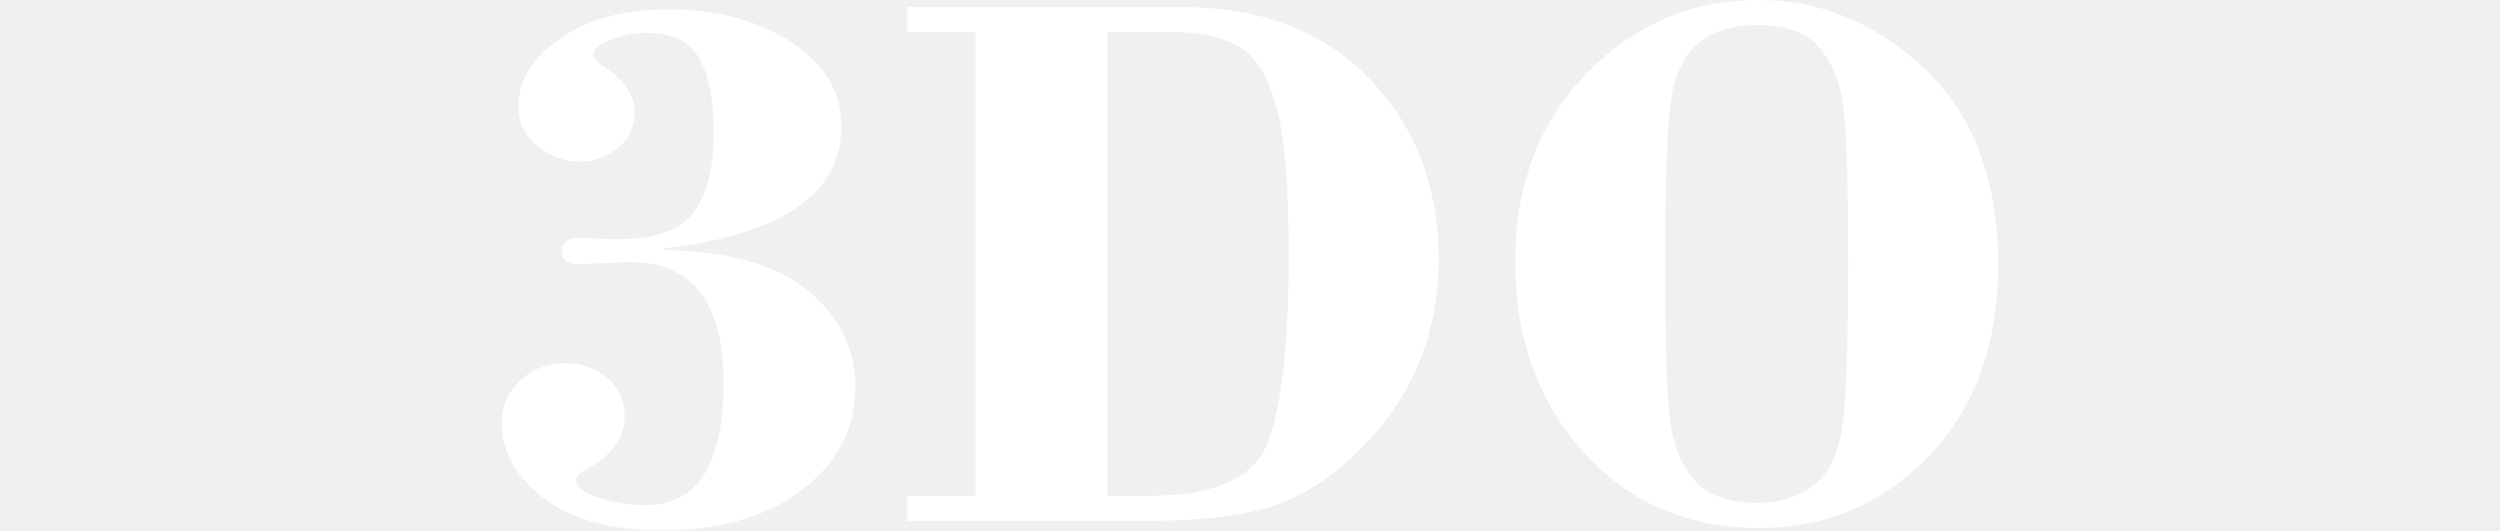
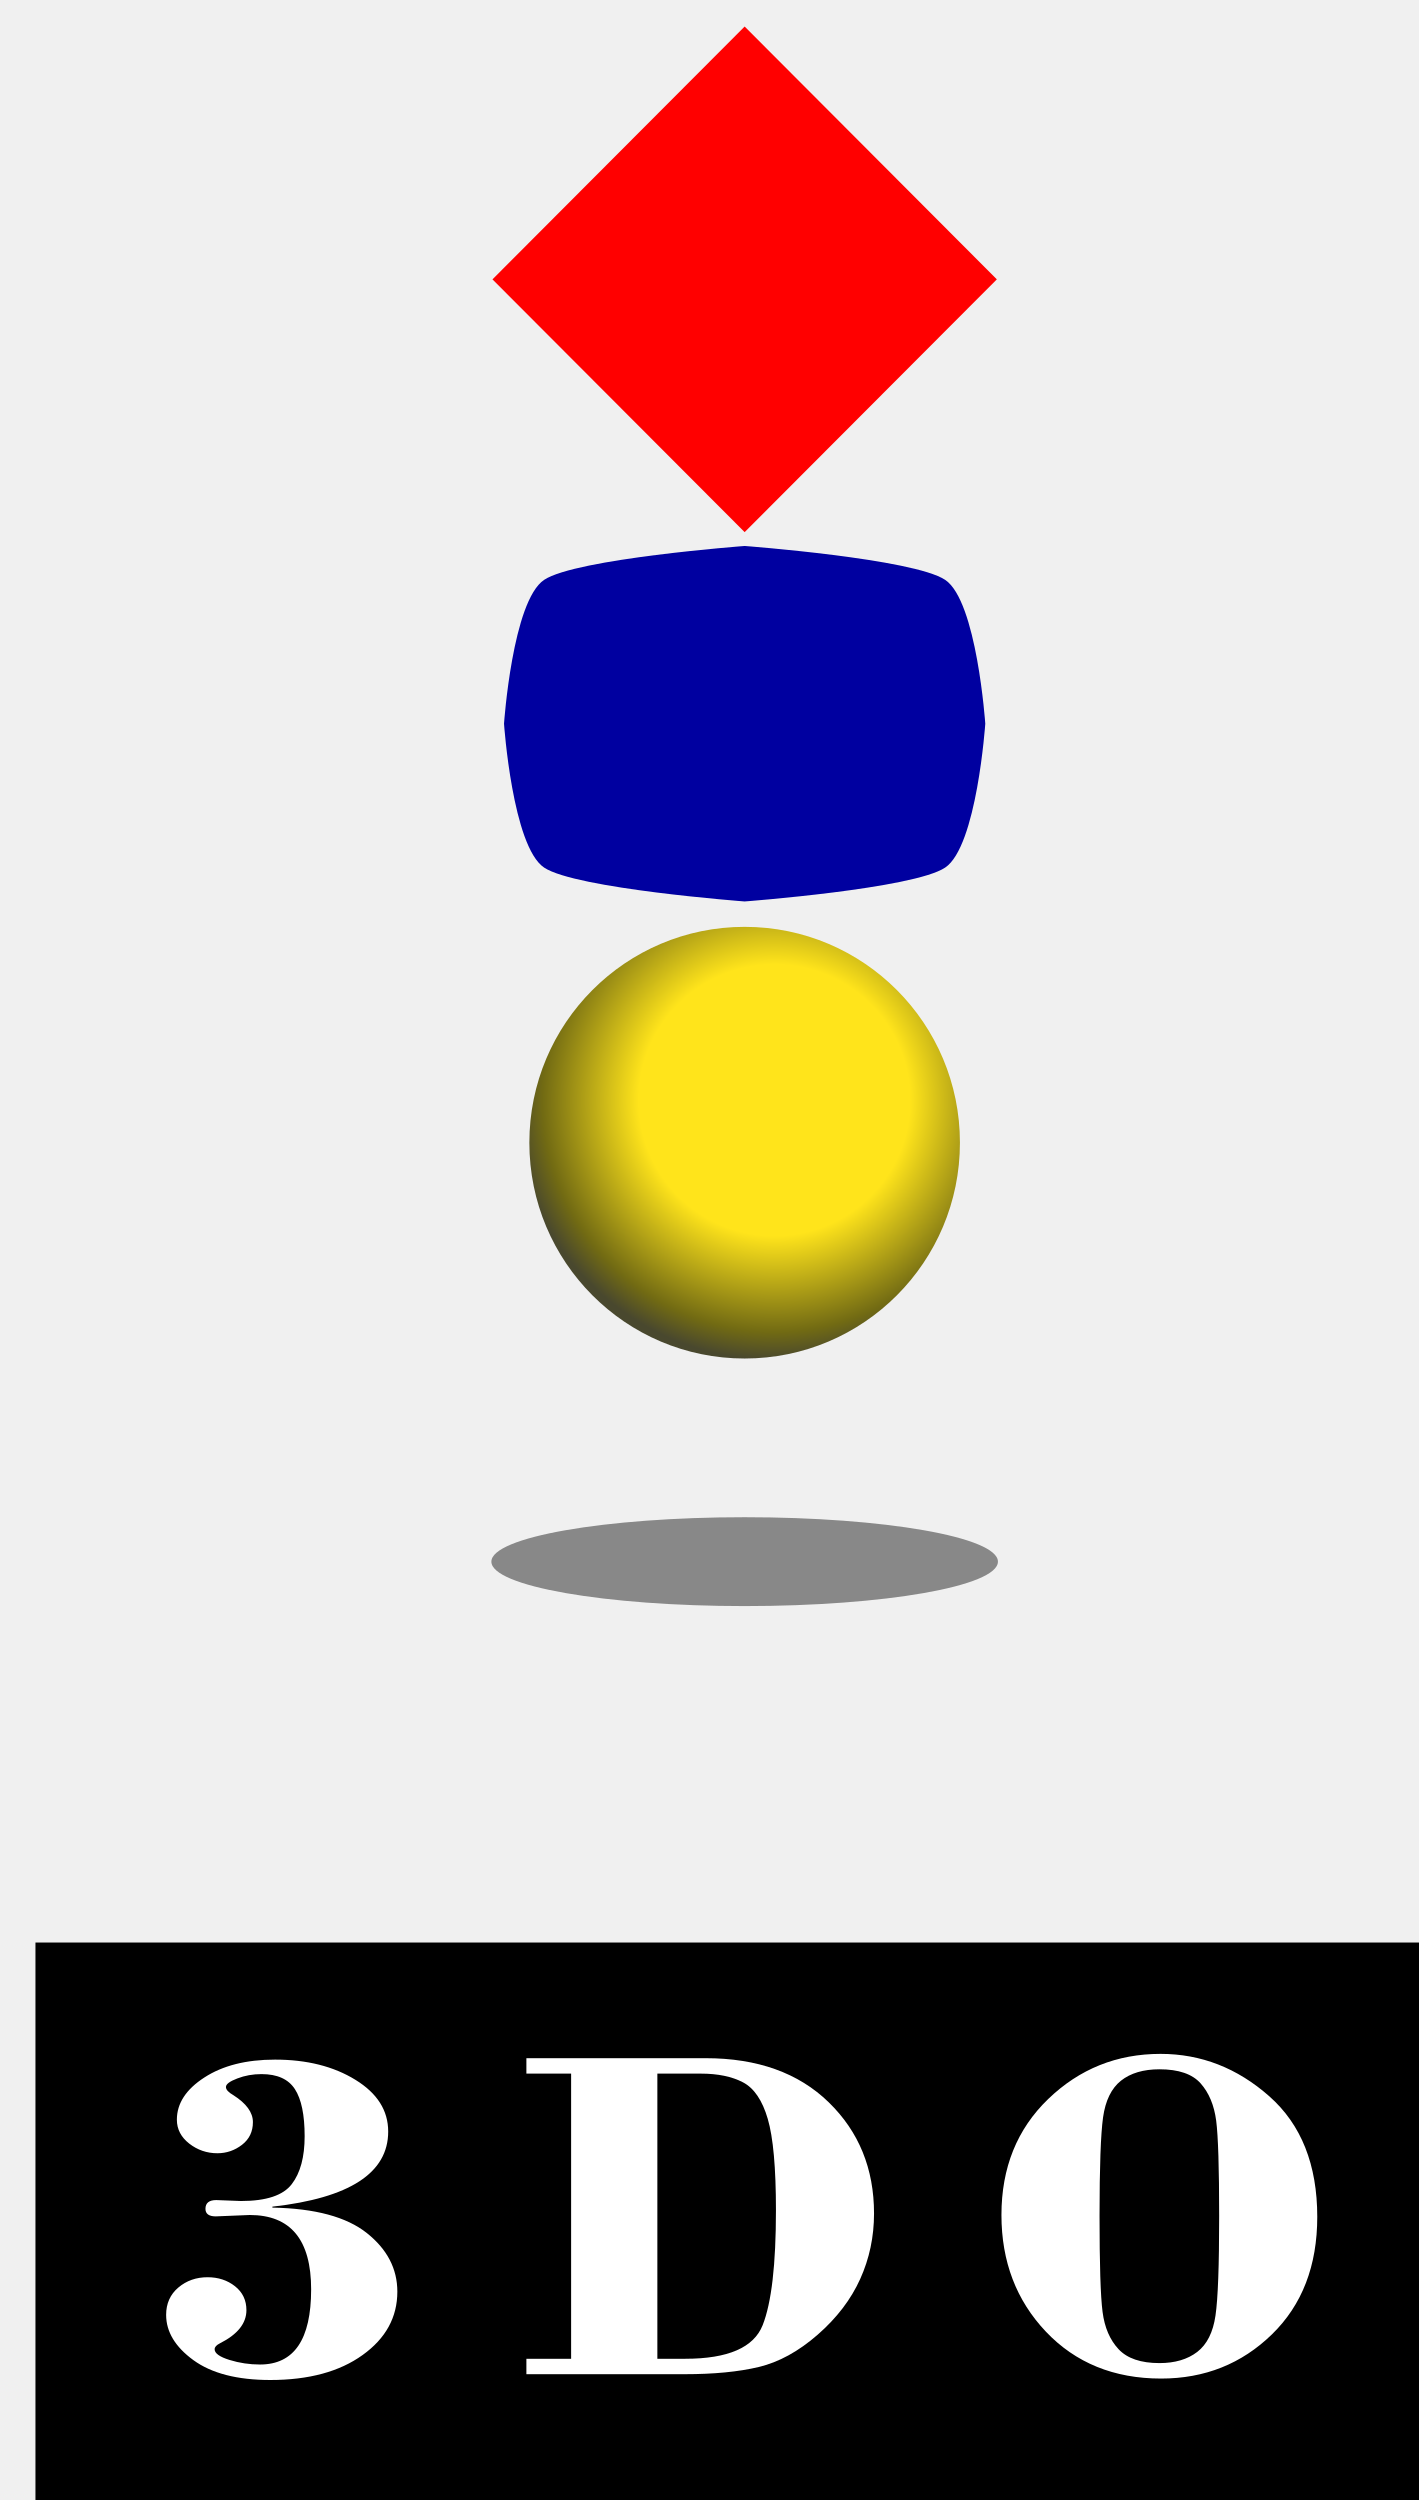
- <svg xmlns="http://www.w3.org/2000/svg" id="svg2" version="1.1" viewBox="0 0 264 56">
-   <path d="M 70.153 26.237 L 70.153 26.399 C 77.039 26.535 82.124 27.991 85.407 30.767 C 88.69 33.543 90.332 36.9 90.332 40.833 C 90.332 45.227 88.466 48.854 84.727 51.707 C 80.995 54.569 76.022 56 69.824 56 C 64.467 56 60.327 54.858 57.396 52.584 C 54.465 50.311 53 47.723 53 44.809 C 53 42.877 53.657 41.31 54.97 40.126 C 56.283 38.942 57.861 38.355 59.695 38.355 C 61.416 38.355 62.898 38.875 64.123 39.904 C 65.356 40.944 65.964 42.315 65.964 44.01 C 65.964 46.275 64.539 48.173 61.68 49.707 C 61.12 50.004 60.832 50.345 60.832 50.72 C 60.832 51.418 61.632 52.031 63.242 52.559 C 64.843 53.087 66.477 53.343 68.158 53.343 C 73.66 53.343 76.415 49.042 76.415 40.441 C 76.415 31.926 73.108 27.668 66.501 27.668 L 61.016 27.906 C 59.91 27.906 59.349 27.472 59.349 26.604 C 59.349 25.607 59.934 25.104 61.096 25.104 L 65.092 25.266 C 69.167 25.266 71.898 24.304 73.283 22.37 C 74.677 20.447 75.365 17.704 75.365 14.144 C 75.365 10.482 74.845 7.783 73.796 6.063 C 72.747 4.333 70.945 3.474 68.398 3.474 C 67.014 3.474 65.708 3.722 64.491 4.223 C 63.274 4.719 62.658 5.203 62.658 5.689 C 62.658 6.139 63.058 6.608 63.859 7.094 C 65.957 8.516 67.014 10.056 67.014 11.718 C 67.014 13.352 66.429 14.647 65.252 15.618 C 64.075 16.581 62.753 17.066 61.279 17.066 C 59.582 17.066 58.069 16.512 56.739 15.413 C 55.41 14.306 54.737 12.944 54.737 11.301 C 54.737 8.507 56.219 6.089 59.182 4.054 C 62.144 2.009 65.94 0.988 70.585 0.988 C 75.718 0.988 80.042 2.146 83.566 4.453 C 87.097 6.761 88.858 9.716 88.858 13.336 C 88.858 20.455 82.62 24.755 70.153 26.237" style="fill-opacity: 1; fill-rule: nonzero; stroke: none; fill: rgb(255, 255, 255);" id="path18" />
-   <path d="M 103.016 52.354 L 103.016 3.389 L 95.793 3.389 L 95.793 0.742 L 124.733 0.742 C 133.101 0.742 139.731 3.261 144.608 8.311 C 149.485 13.352 151.927 19.722 151.927 27.412 C 151.927 31.397 151.182 35.152 149.694 38.652 C 148.203 42.162 145.914 45.355 142.822 48.225 C 139.731 51.094 136.56 52.942 133.309 53.768 C 130.058 54.594 126.07 55.004 121.33 55.004 L 95.793 55.004 L 95.793 52.354 Z M 116.942 3.389 L 116.942 52.354 L 121.449 52.354 C 128.344 52.354 132.508 50.43 133.941 46.59 C 135.375 42.74 136.088 36.166 136.088 26.859 C 136.088 19.578 135.647 14.34 134.767 11.165 C 133.894 7.98 132.557 5.884 130.77 4.889 C 128.985 3.891 126.711 3.389 123.964 3.389 L 116.942 3.389" style="fill-opacity: 1; fill-rule: nonzero; stroke: none; fill: rgb(255, 255, 255);" id="path20" />
-   <path d="M 160.007 27.668 C 160.007 19.552 162.521 12.911 167.566 7.741 C 172.603 2.581 178.649 0 185.695 0 C 192.238 0 198.092 2.427 203.256 7.28 C 208.422 12.135 211 19.041 211 27.991 C 211 36.379 208.566 43.106 203.681 48.165 C 198.797 53.223 192.831 55.753 185.784 55.753 C 178.169 55.753 171.963 53.061 167.183 47.696 C 162.401 42.331 160.007 35.655 160.007 27.668 Z M 195.161 27.897 C 195.161 19.586 195 14.11 194.68 11.471 C 194.352 8.822 193.519 6.693 192.174 5.074 C 190.828 3.457 188.61 2.648 185.528 2.648 C 182.925 2.648 180.851 3.303 179.305 4.607 C 177.761 5.918 176.8 8.013 176.414 10.9 C 176.038 13.787 175.846 19.423 175.846 27.812 C 175.846 36.115 176.005 41.616 176.335 44.299 C 176.655 46.981 177.52 49.119 178.921 50.712 C 180.323 52.303 182.525 53.095 185.528 53.095 C 188.018 53.095 190.052 52.457 191.621 51.18 C 193.191 49.893 194.176 47.815 194.569 44.929 C 194.969 42.042 195.161 36.362 195.161 27.897" style="fill-opacity: 1; fill-rule: nonzero; stroke: none; fill: rgb(255, 255, 255);" id="path22" />
+ <svg xmlns="http://www.w3.org/2000/svg" version="1.1" x="0px" y="0px">
+   <rect x="5" y="273.909" width="200" height="82.35" />
+   <path style="fill:#888888;" d="M69.287,220.202c0-3.461,15.986-6.266,35.713-6.266s35.714,2.805,35.714,6.266c0,3.462-15.986,6.266-35.714,6.266S69.287,223.664,69.287,220.202z" />
+   <path style="fill:#FFFFFF;" d="M38.406,311.153v0.133c6.014,0.112,10.455,1.308,13.321,3.588c2.867,2.279,4.301,5.035,4.301,8.266c0,3.608-1.629,6.587-4.895,8.931c-3.259,2.35-7.602,3.524-13.015,3.524c-4.678,0-8.293-0.938-10.853-2.805c-2.559-1.867-3.839-3.993-3.839-6.385c0-1.587,0.573-2.874,1.72-3.847c1.147-0.972,2.524-1.454,4.126-1.454c1.503,0,2.797,0.427,3.867,1.272c1.077,0.854,1.608,1.979,1.608,3.371c0,1.86-1.245,3.419-3.741,4.678c-0.489,0.245-0.741,0.524-0.741,0.833c0,0.573,0.699,1.076,2.105,1.511c1.399,0.433,2.825,0.643,4.293,0.643c4.805,0,7.21-3.531,7.21-10.594c0-6.993-2.888-10.489-8.657-10.489l-4.791,0.195c-0.965,0-1.455-0.356-1.455-1.069c0-0.819,0.511-1.231,1.525-1.231l3.489,0.133c3.56,0,5.944-0.79,7.154-2.378c1.216-1.58,1.818-3.832,1.818-6.755c0-3.007-0.455-5.224-1.371-6.637c-0.916-1.42-2.49-2.125-4.713-2.125c-1.209,0-2.349,0.202-3.413,0.614c-1.063,0.406-1.601,0.805-1.601,1.204c0,0.369,0.35,0.755,1.049,1.153c1.832,1.168,2.755,2.434,2.755,3.797c0,1.343-0.51,2.405-1.539,3.203c-1.028,0.79-2.182,1.188-3.469,1.188c-1.482,0-2.804-0.455-3.965-1.356c-1.161-0.909-1.749-2.028-1.749-3.378c0-2.293,1.294-4.279,3.881-5.951c2.587-1.679,5.902-2.517,9.958-2.517c4.483,0,8.259,0.95,11.335,2.846c3.084,1.895,4.623,4.321,4.623,7.294C54.741,306.405,49.293,309.937,38.406,311.153z" />
+   <path style="fill:#FFFFFF;" d="M92.692,292.392v40.209h3.937c6.021,0,9.657-1.58,10.909-4.734c1.252-3.16,1.875-8.559,1.875-16.202c0-5.979-0.386-10.28-1.154-12.889c-0.762-2.614-1.93-4.335-3.49-5.152c-1.56-0.819-3.545-1.231-5.944-1.231H92.692z M80.531,332.601v-40.209h-6.307v-2.175h25.272c7.308,0,13.098,2.07,17.357,6.217c4.258,4.14,6.391,9.37,6.391,15.685c0,3.272-0.649,6.357-1.95,9.231c-1.301,2.881-3.301,5.503-6,7.859c-2.7,2.357-5.469,3.874-8.308,4.553c-2.84,0.678-6.322,1.015-10.462,1.015h-22.3v-2.176H80.531z" />
+   <path style="fill:#FFFFFF;" d="M171.909,312.518c0-6.825-0.141-11.322-0.42-13.489c-0.286-2.176-1.014-3.924-2.188-5.253c-1.175-1.328-3.112-1.993-5.805-1.993c-2.272,0-4.083,0.539-5.434,1.609c-1.35,1.077-2.188,2.797-2.524,5.168c-0.328,2.37-0.496,7-0.496,13.888c0,6.818,0.14,11.335,0.426,13.538c0.28,2.203,1.036,3.959,2.26,5.267c1.224,1.307,3.146,1.958,5.769,1.958c2.175,0,3.951-0.524,5.321-1.574c1.372-1.056,2.231-2.762,2.574-5.133C171.741,324.132,171.909,319.469,171.909,312.518z M141.21,312.329c0-6.665,2.195-12.119,6.602-16.364c4.397-4.237,9.678-6.356,15.831-6.356c5.714,0,10.826,1.993,15.336,5.979c4.512,3.986,6.763,9.657,6.763,17.007c0,6.889-2.126,12.413-6.392,16.567c-4.266,4.153-9.476,6.23-15.629,6.23c-6.65,0-12.07-2.21-16.245-6.615C143.301,324.37,141.21,318.888,141.21,312.329z" />
+   <radialGradient id="SVGID_1_" cx="109.195" cy="155.13" r="36.658" gradientUnits="userSpaceOnUse">
+     <stop offset="0.522" stop-color="#FFE41B" />
+     <stop offset="0.893" stop-color="#716A13" />
+     <stop offset="1" stop-color="#49482E" />
+   </radialGradient>
+   <path style="fill:url(#SVGID_1_);" d="M74.643,161.126c0-16.812,13.587-30.434,30.357-30.434c16.769,0,30.356,13.622,30.356,30.434c0,16.811-13.588,30.434-30.356,30.434C88.23,191.56,74.643,177.937,74.643,161.126z" />
+   <path style="fill:#0000A0;" d="M76.727,81.763c-4.468,2.979-5.657,20.286-5.657,20.286s1.189,17.308,5.657,20.287c4.462,2.985,28.273,4.775,28.273,4.775s23.812-1.79,28.272-4.775c4.469-2.979,5.658-20.287,5.658-20.287s-1.189-17.308-5.658-20.286C128.812,78.776,105,76.986,105,76.986S81.189,78.776,76.727,81.763z" />
+   <polygon style="fill:#FF0000;" points="105,3.741 140.56,39.392 105,75.035 69.44,39.392 " />
</svg>
